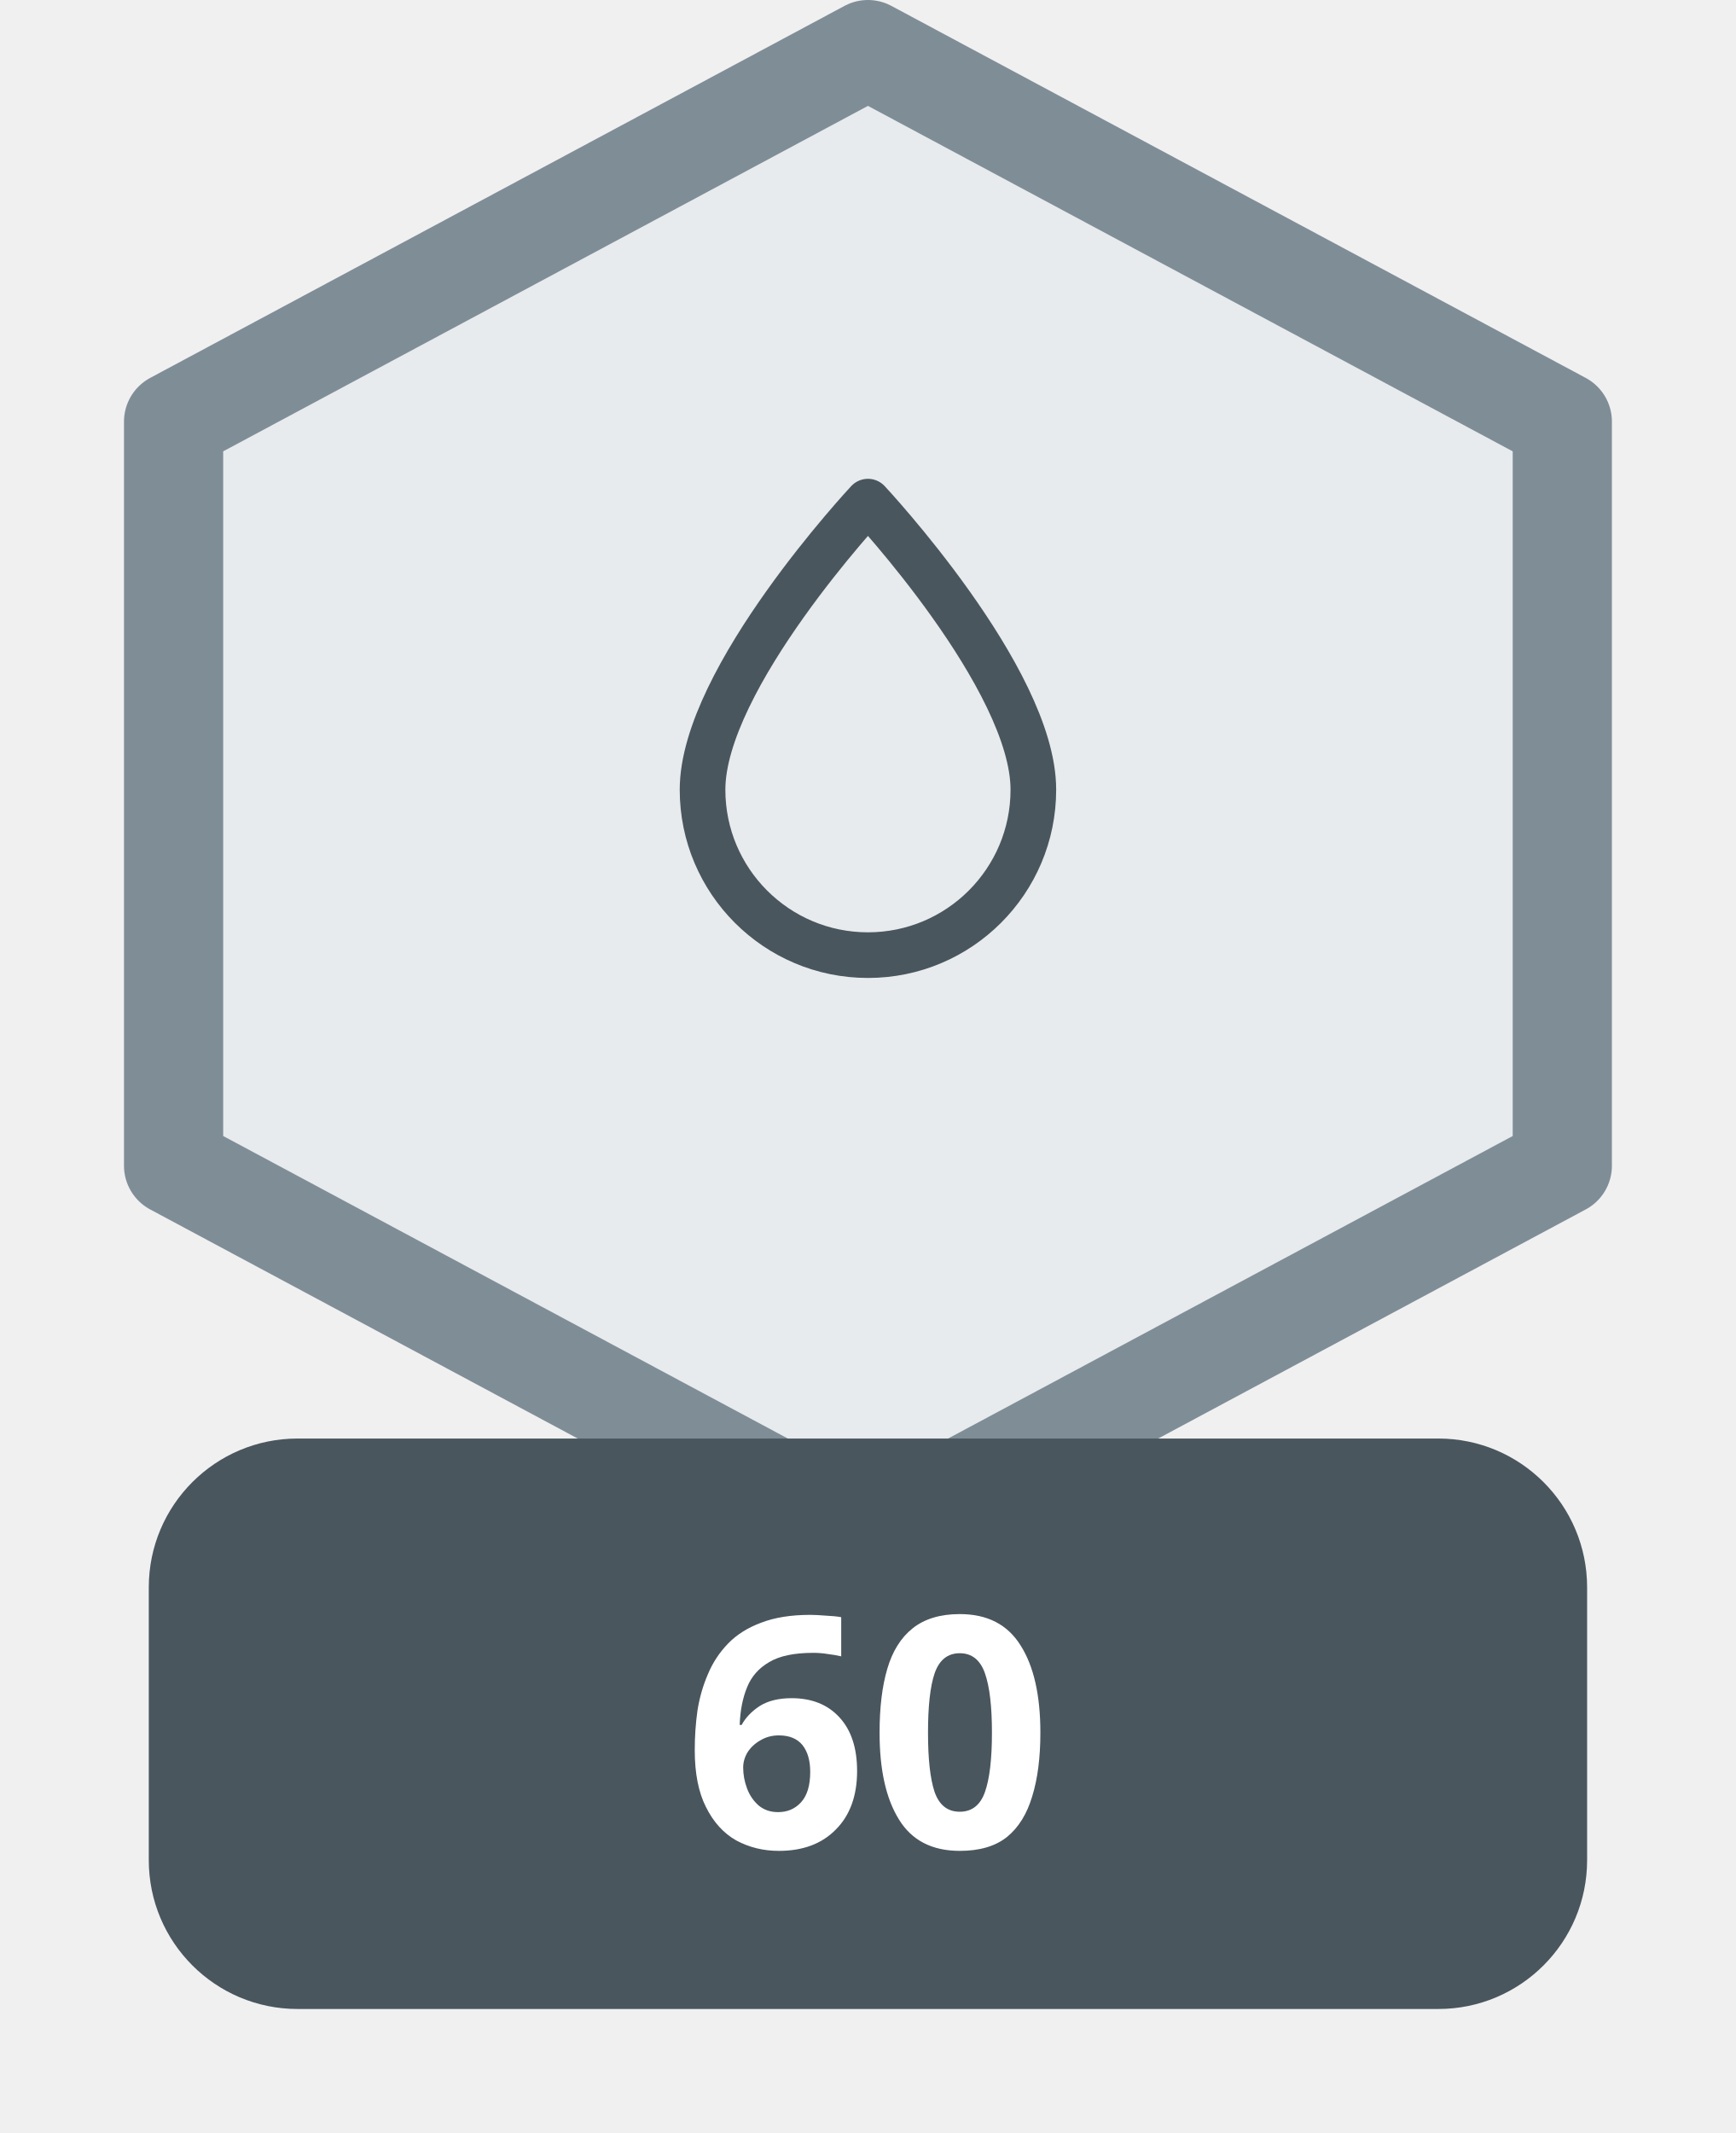
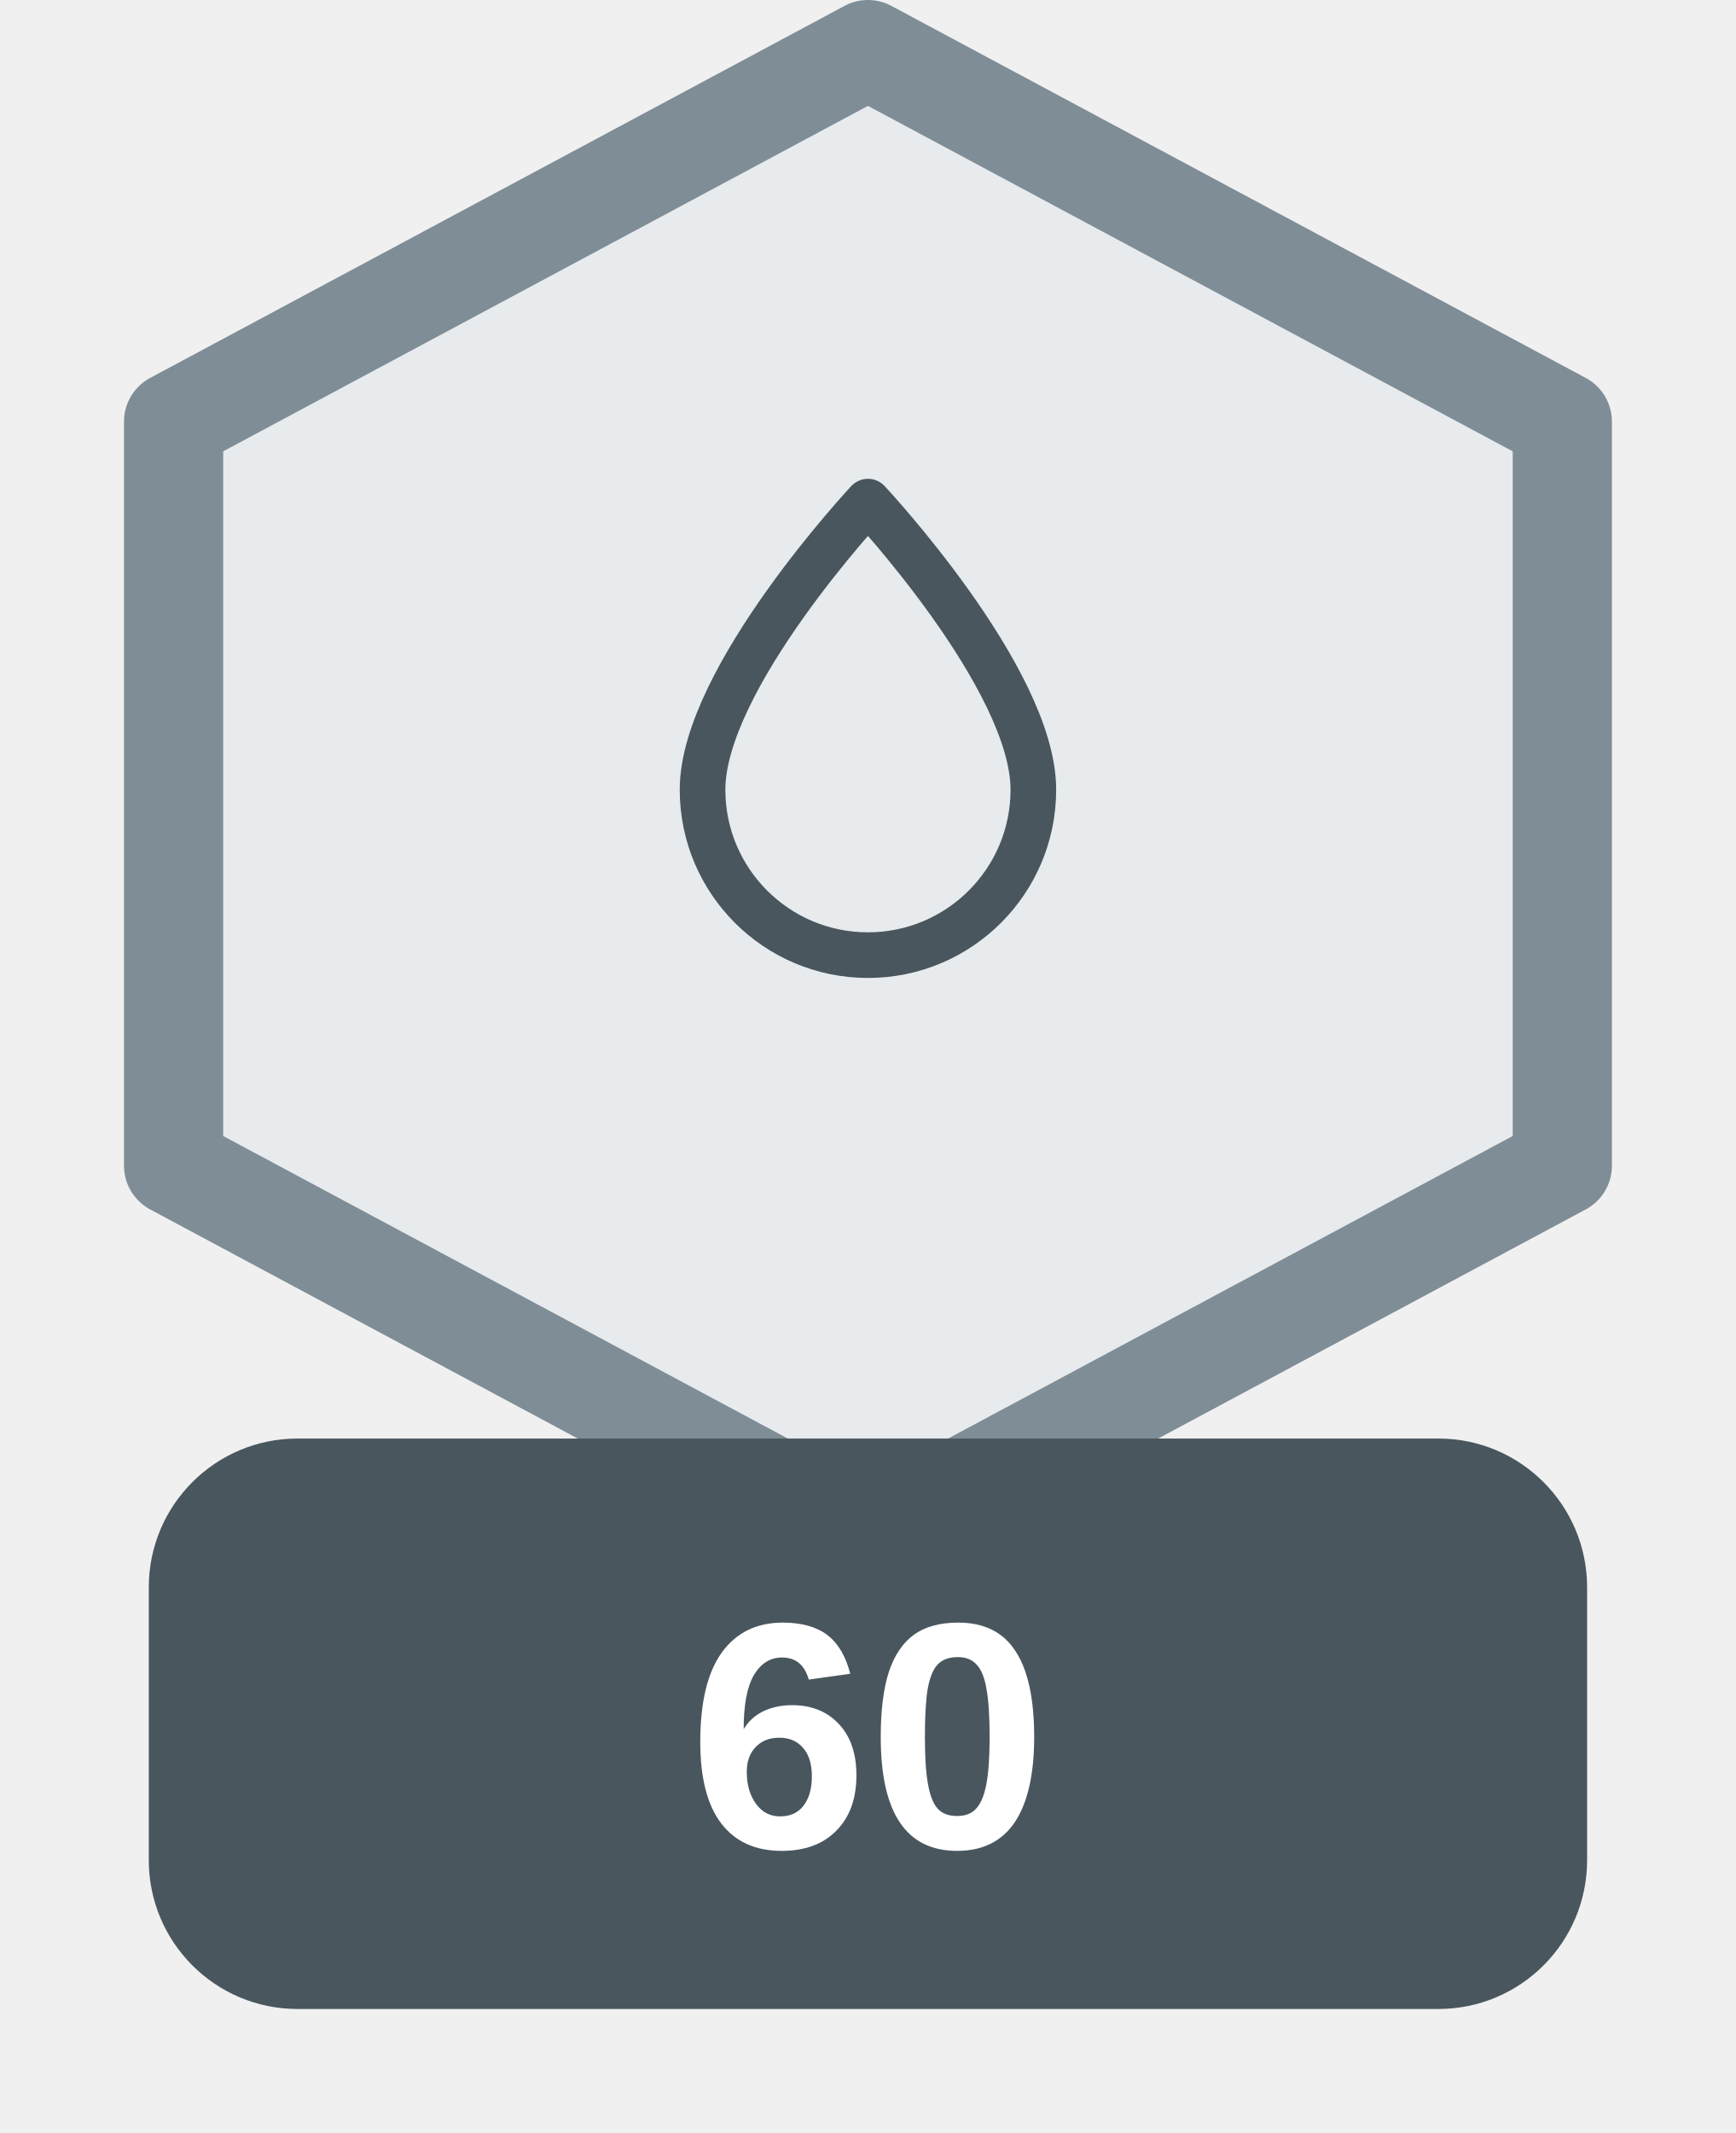
<svg xmlns="http://www.w3.org/2000/svg" viewBox="0 0 70 86" width="70" height="86">
  <polygon points="35,2 63,17 63,47 35,62 7,47 7,17" fill="#E7EBED" stroke="#7F8D97" stroke-width="4" stroke-linejoin="round" />
  <g transform="translate(21.20,16.20) scale(1.15)" fill="none" stroke="#49565E" stroke-width="1.6" stroke-linecap="round" stroke-linejoin="round">
    <path d="M12 3.5s-5.8 6.2-5.8 10.1a5.8 5.8 0 0 0 11.6 0C17.8 9.7 12 3.5 12 3.5z" />
  </g>
  <rect x="6" y="58" width="58" height="23" rx="6" fill="#49565E" />
-   <text x="35" y="74.5" text-anchor="middle" font-family="sans-serif" font-size="13" font-weight="bold" fill="#FFFFFF">60</text>
+   <text x="35" y="74.5" text-anchor="middle" font-family="Arial" font-size="13" font-weight="bold" fill="#FFFFFF">60</text>
</svg>
